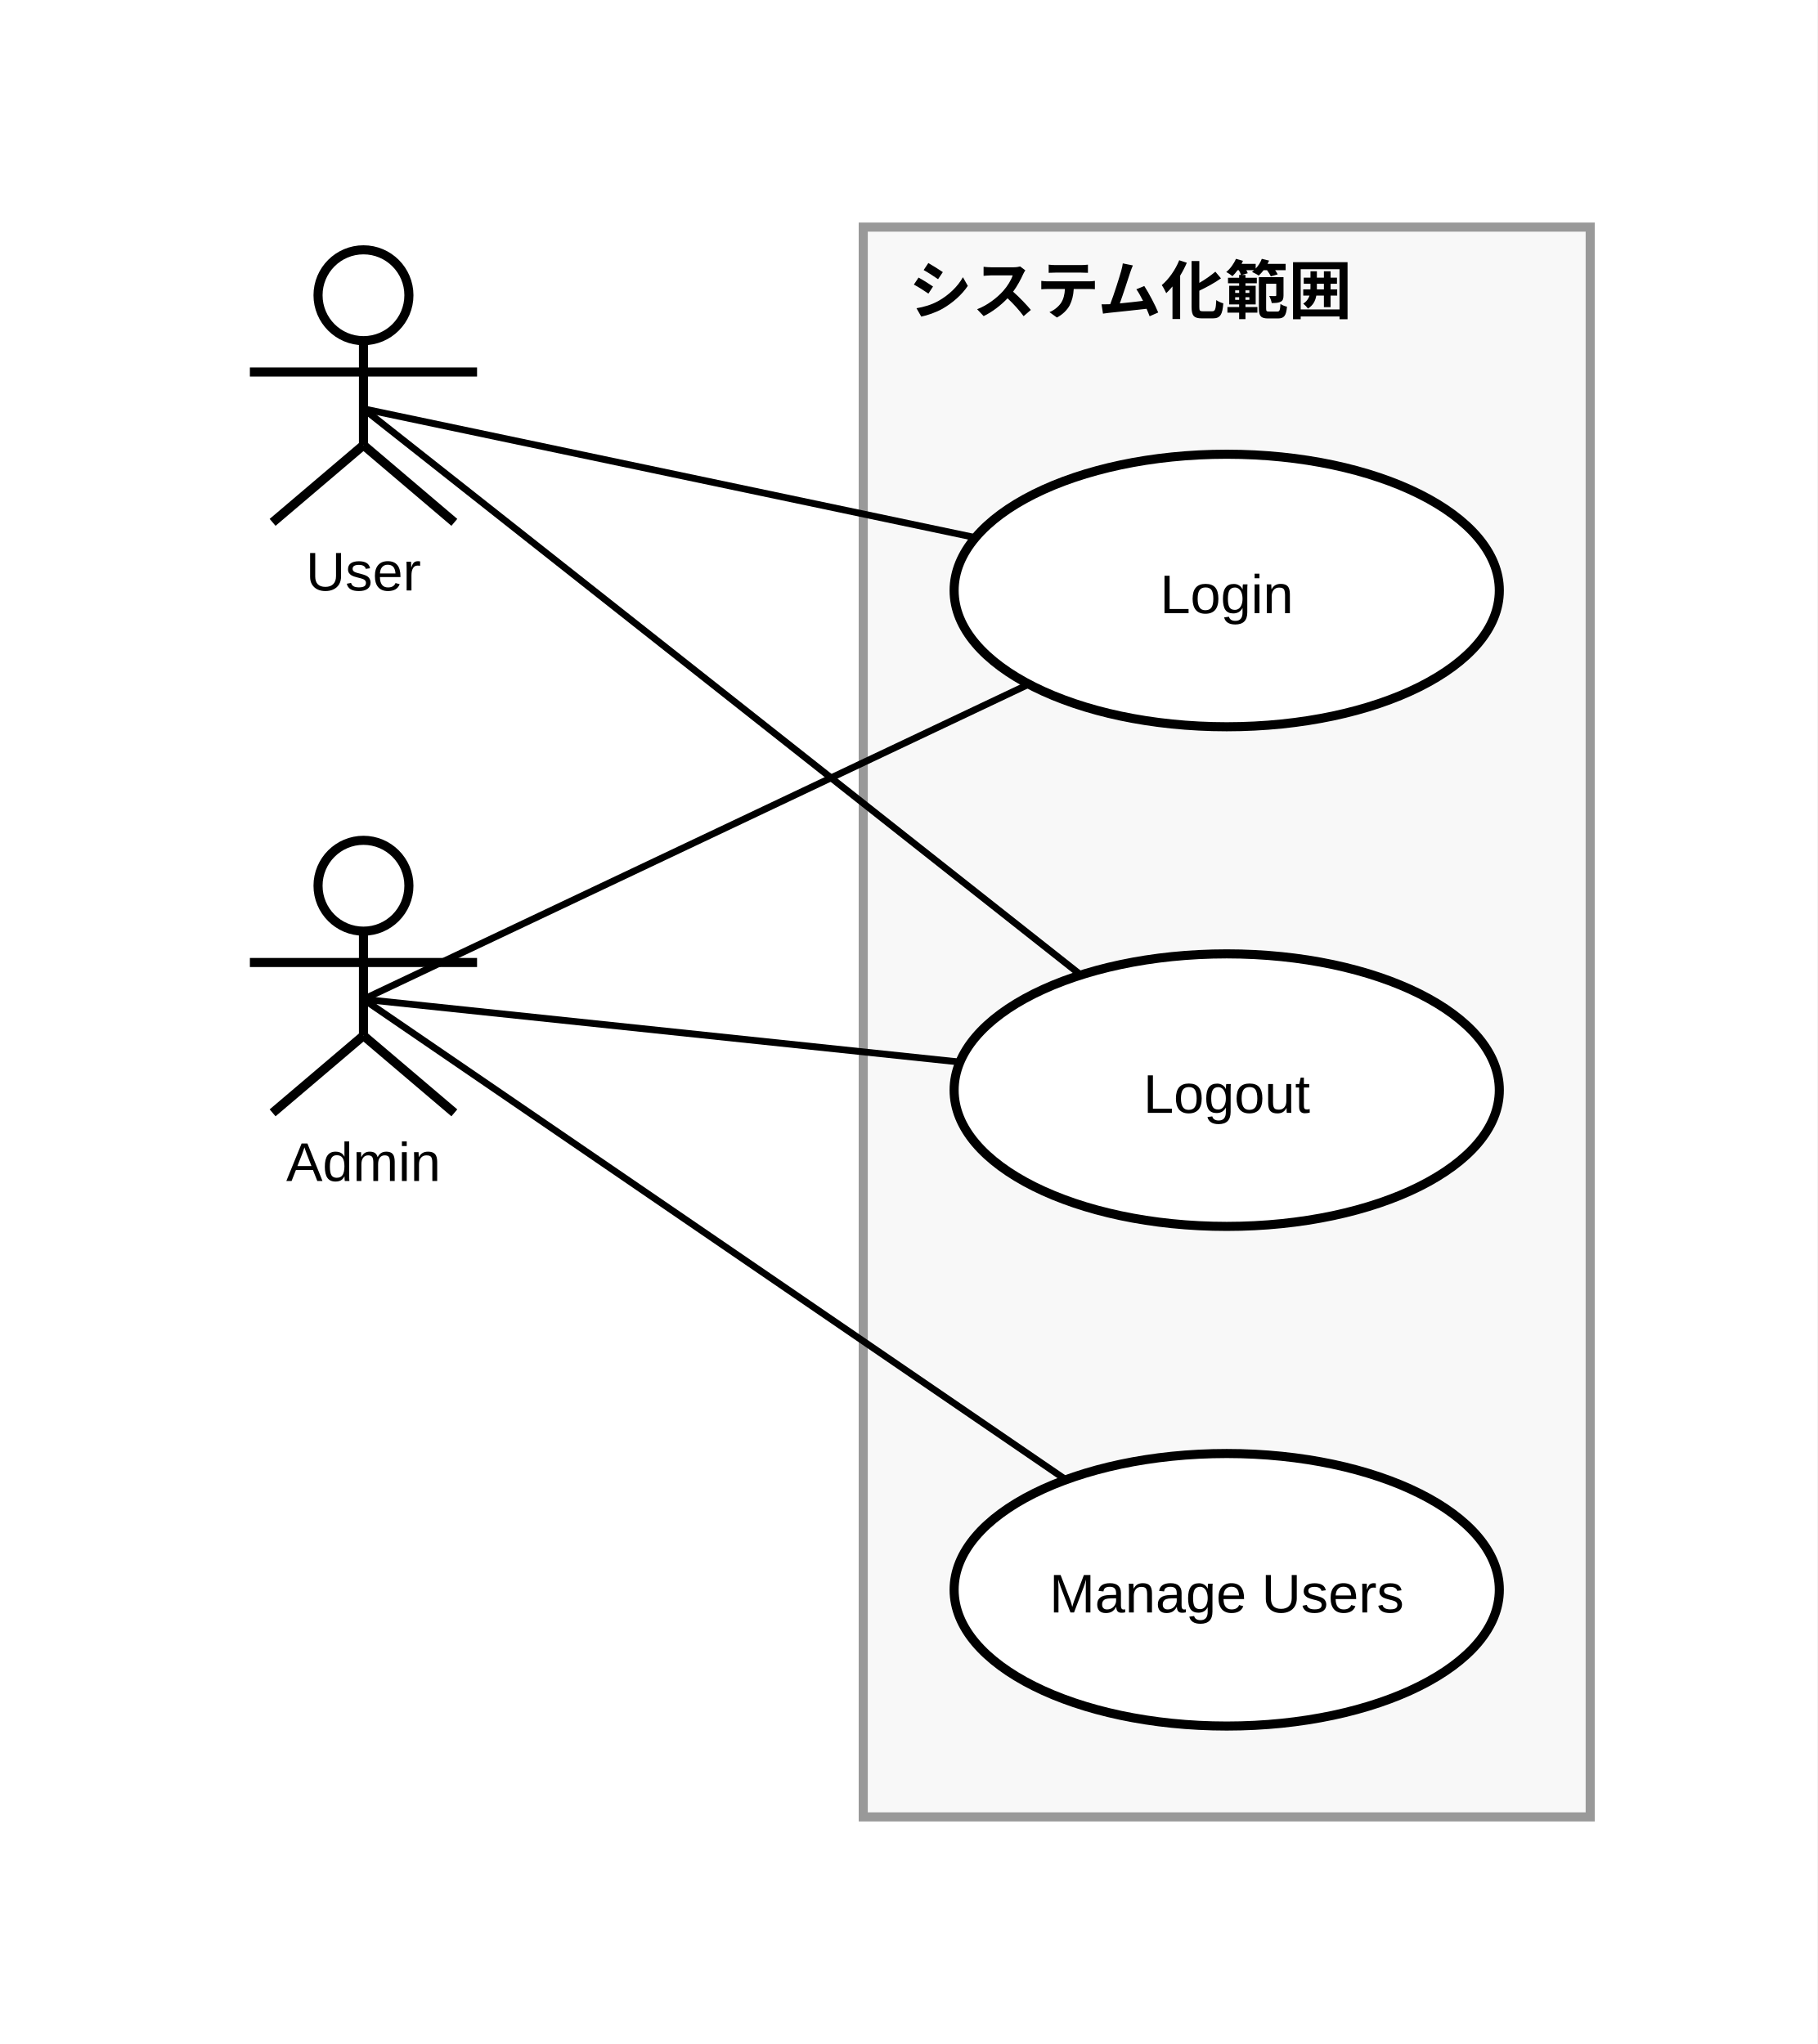
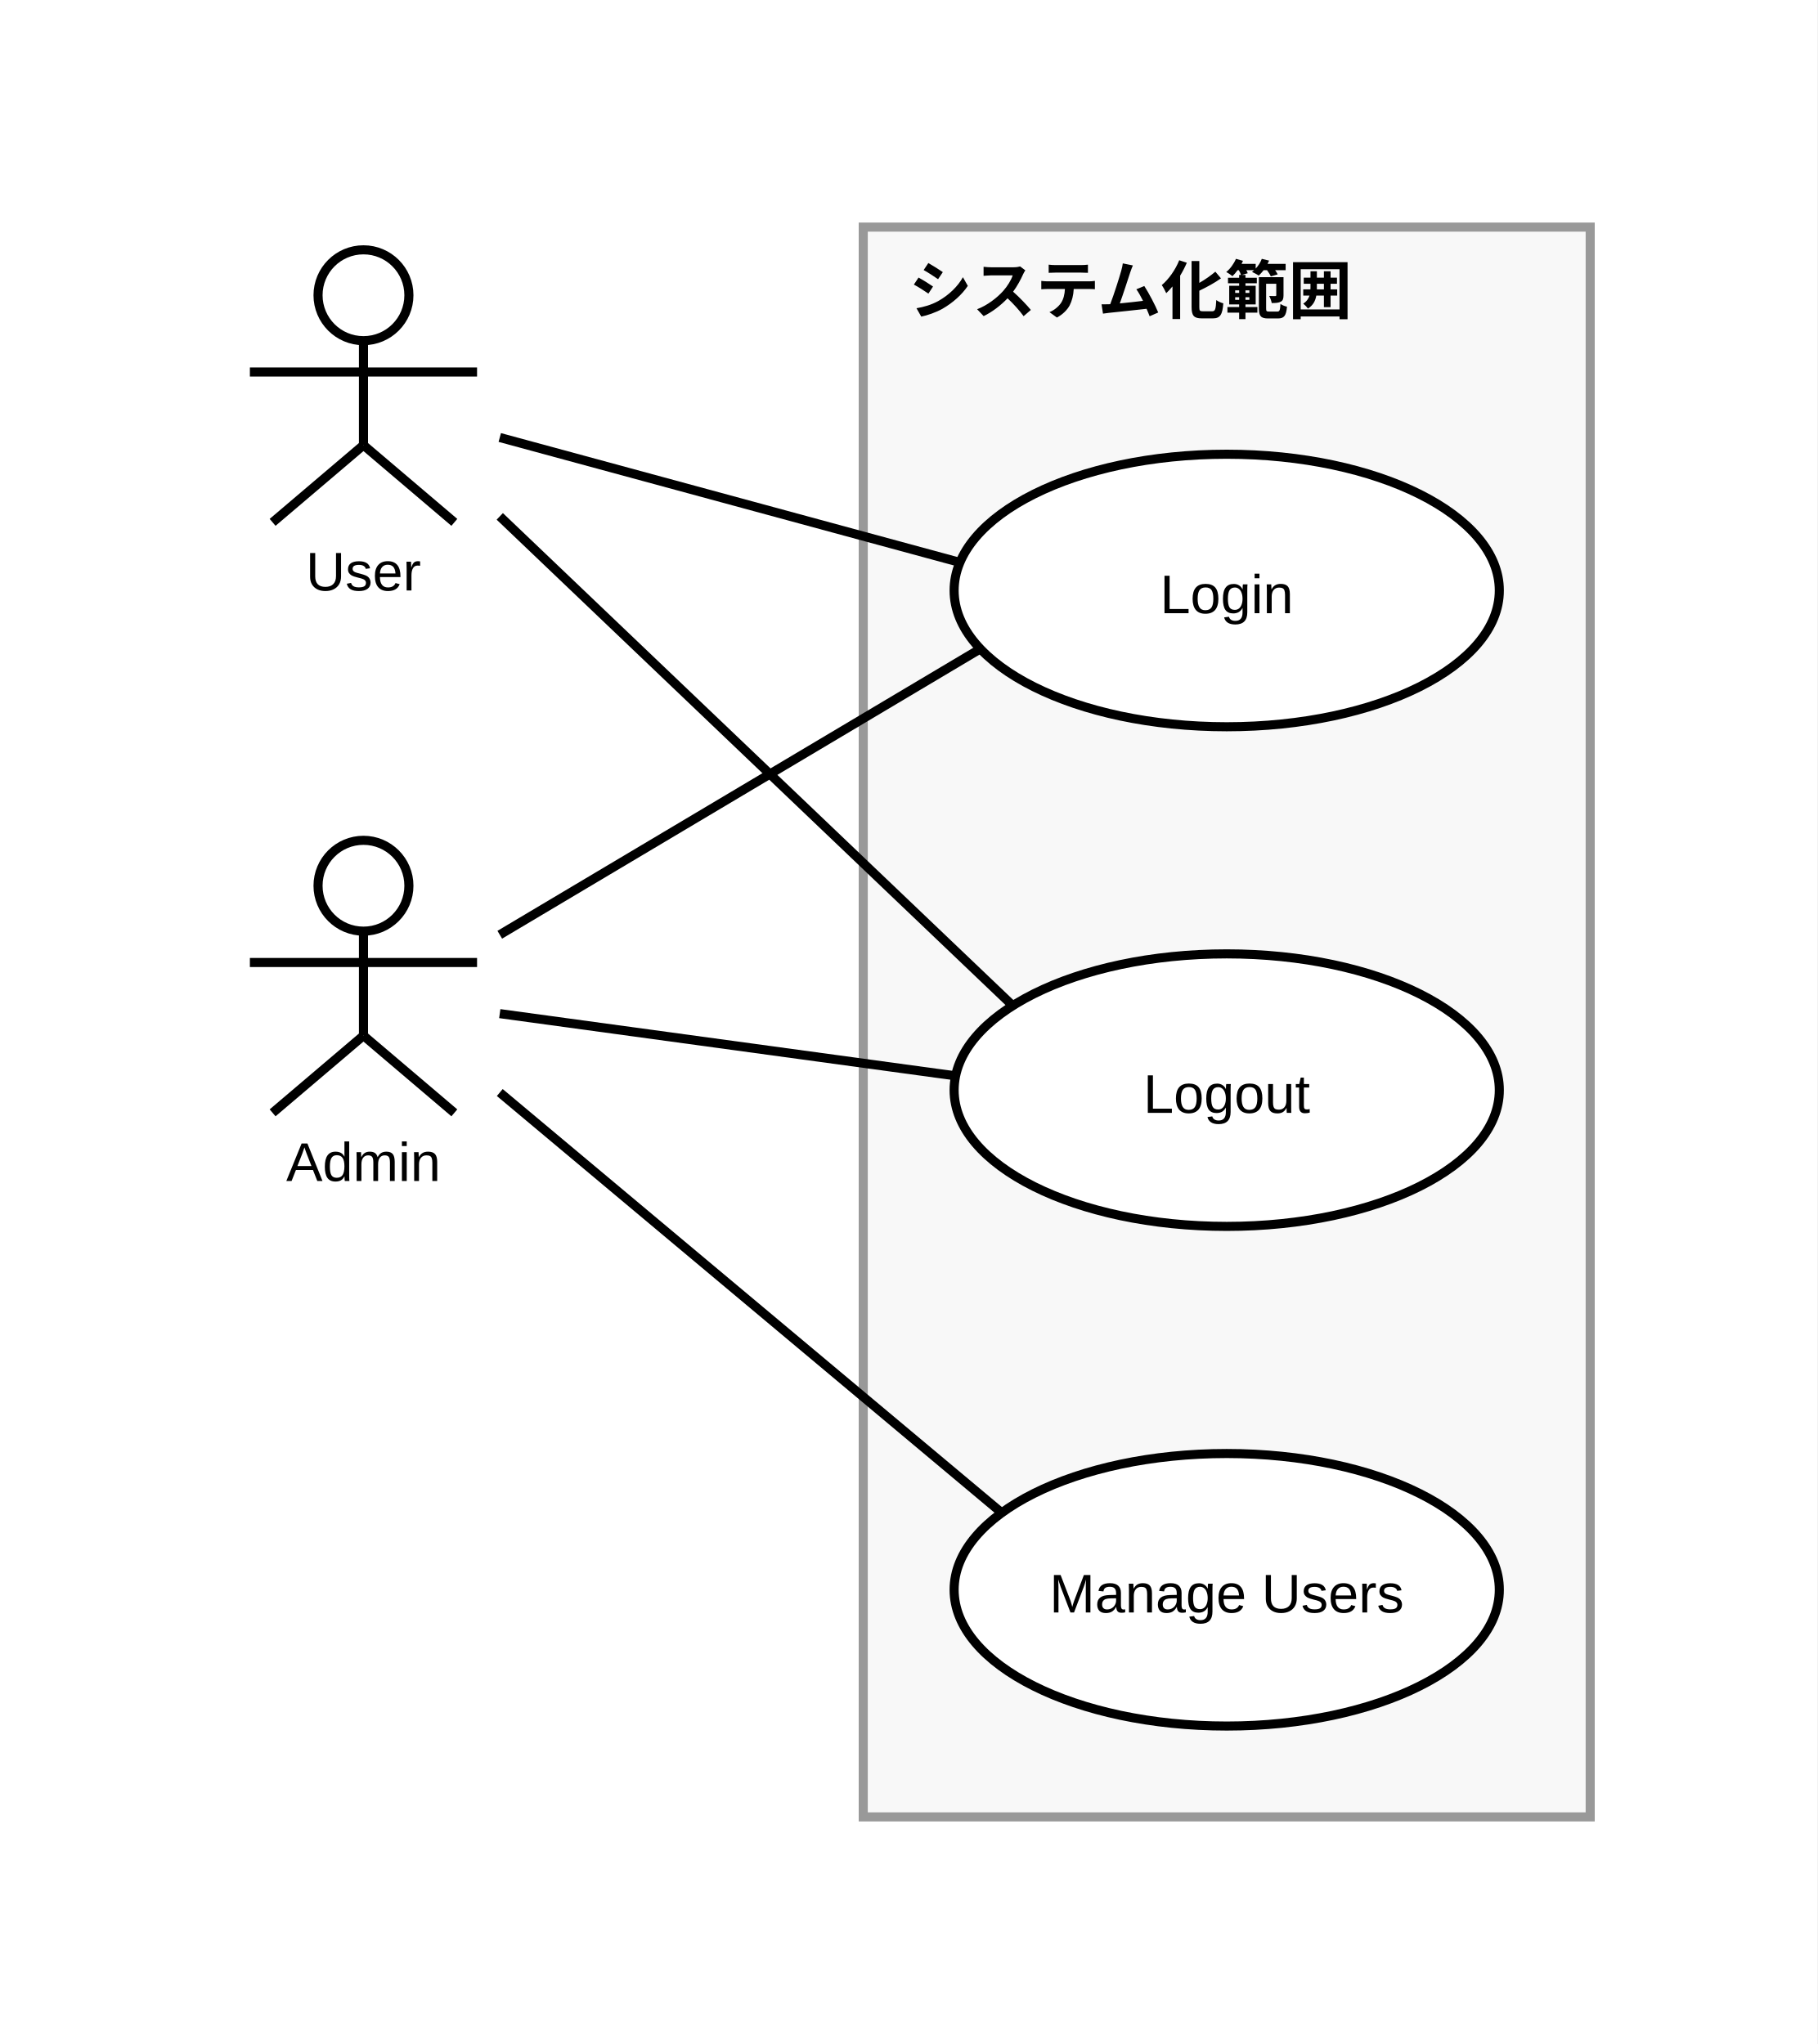
<svg xmlns="http://www.w3.org/2000/svg" width="400" height="450" viewBox="0 0 400 450">
  <rect width="100%" height="100%" fill="white" />
  <g id="systemBoundary_5">
    <rect x="190" y="50" width="160" height="350" fill="#f8f8f8" stroke="#999" stroke-width="2" />
    <text x="200" y="69" font-size="14" font-family="Arial" font-weight="bold" fill="black">
          システム化範囲
        </text>
  </g>
  <g id="actor_0">
    <circle cx="80" cy="65" r="10" fill="none" stroke="black" stroke-width="2" />
    <line x1="80" y1="75" x2="80" y2="98" stroke="black" stroke-width="2" />
    <line x1="55" y1="81.9" x2="105" y2="81.9" stroke="black" stroke-width="2" />
    <line x1="80" y1="98" x2="60" y2="115" stroke="black" stroke-width="2" />
    <line x1="80" y1="98" x2="100" y2="115" stroke="black" stroke-width="2" />
    <text x="80" y="130" text-anchor="middle" font-size="12" font-family="Arial" fill="black">
          User
        </text>
  </g>
  <g id="actor_1">
    <circle cx="80" cy="195" r="10" fill="none" stroke="black" stroke-width="2" />
    <line x1="80" y1="205" x2="80" y2="228" stroke="black" stroke-width="2" />
    <line x1="55" y1="211.9" x2="105" y2="211.9" stroke="black" stroke-width="2" />
    <line x1="80" y1="228" x2="60" y2="245" stroke="black" stroke-width="2" />
    <line x1="80" y1="228" x2="100" y2="245" stroke="black" stroke-width="2" />
    <text x="80" y="260" text-anchor="middle" font-size="12" font-family="Arial" fill="black">
          Admin
        </text>
  </g>
-   <line x1="80" y1="90" x2="270" y2="130" stroke="black" stroke-width="1.5" />
-   <line x1="80" y1="90" x2="270" y2="240" stroke="black" stroke-width="1.5" />
-   <line x1="80" y1="220" x2="270" y2="130" stroke="black" stroke-width="1.5" />
-   <line x1="80" y1="220" x2="270" y2="240" stroke="black" stroke-width="1.5" />
-   <line x1="80" y1="220" x2="270" y2="350" stroke="black" stroke-width="1.5" />
+   <line x1="110" y1="96.316" x2="211.287" y2="123.82" stroke="black" stroke-width="2" />
+   <line x1="110" y1="113.684" x2="222.907" y2="221.411" stroke="black" stroke-width="2" />
+   <line x1="110" y1="205.789" x2="215.776" y2="142.843" stroke="black" stroke-width="2" />
+   <line x1="110" y1="223.158" x2="210.33" y2="236.859" stroke="black" stroke-width="2" />
+   <line x1="110" y1="240.526" x2="220.482" y2="333.059" stroke="black" stroke-width="2" />
  <g id="usecase_2">
    <ellipse cx="270" cy="130" rx="60" ry="30" fill="white" stroke="black" stroke-width="2" />
    <text x="270" y="135" text-anchor="middle" font-size="12" font-family="Arial" fill="black">
          Login
        </text>
  </g>
  <g id="usecase_3">
    <ellipse cx="270" cy="240" rx="60" ry="30" fill="white" stroke="black" stroke-width="2" />
    <text x="270" y="245" text-anchor="middle" font-size="12" font-family="Arial" fill="black">
          Logout
        </text>
  </g>
  <g id="usecase_4">
    <ellipse cx="270" cy="350" rx="60" ry="30" fill="white" stroke="black" stroke-width="2" />
    <text x="270" y="355" text-anchor="middle" font-size="12" font-family="Arial" fill="black">
          Manage Users
        </text>
  </g>
</svg>
